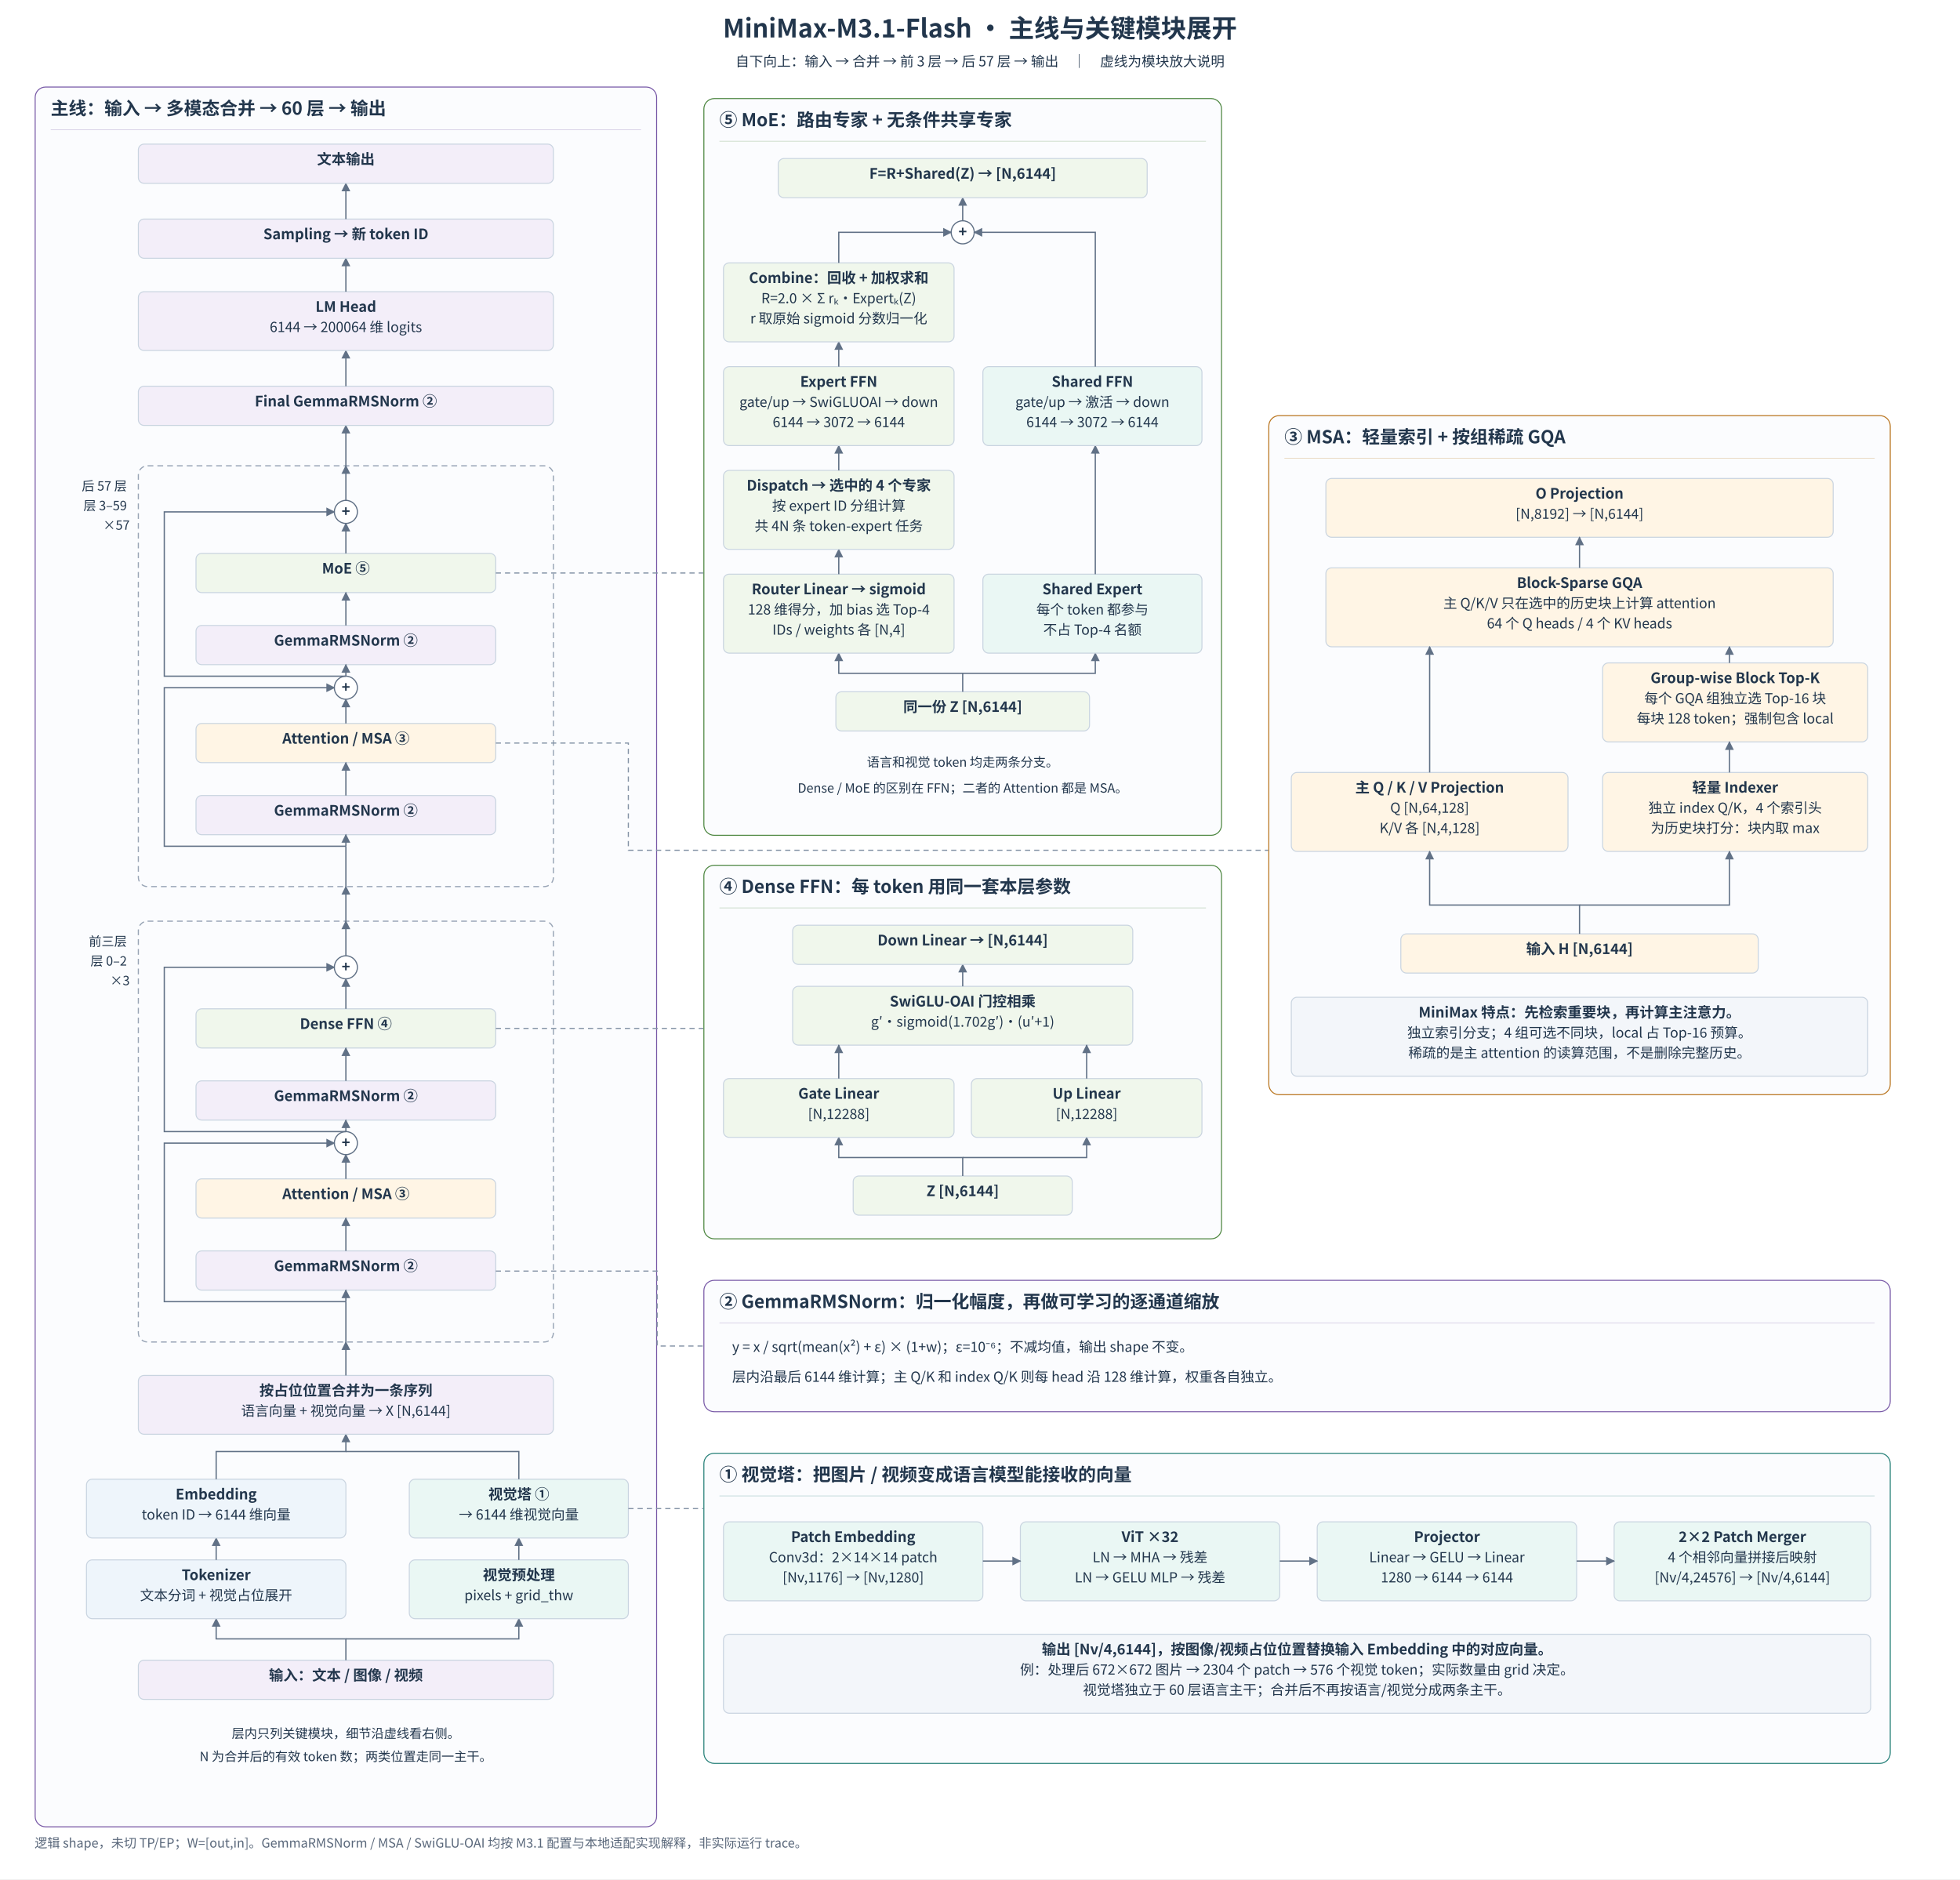
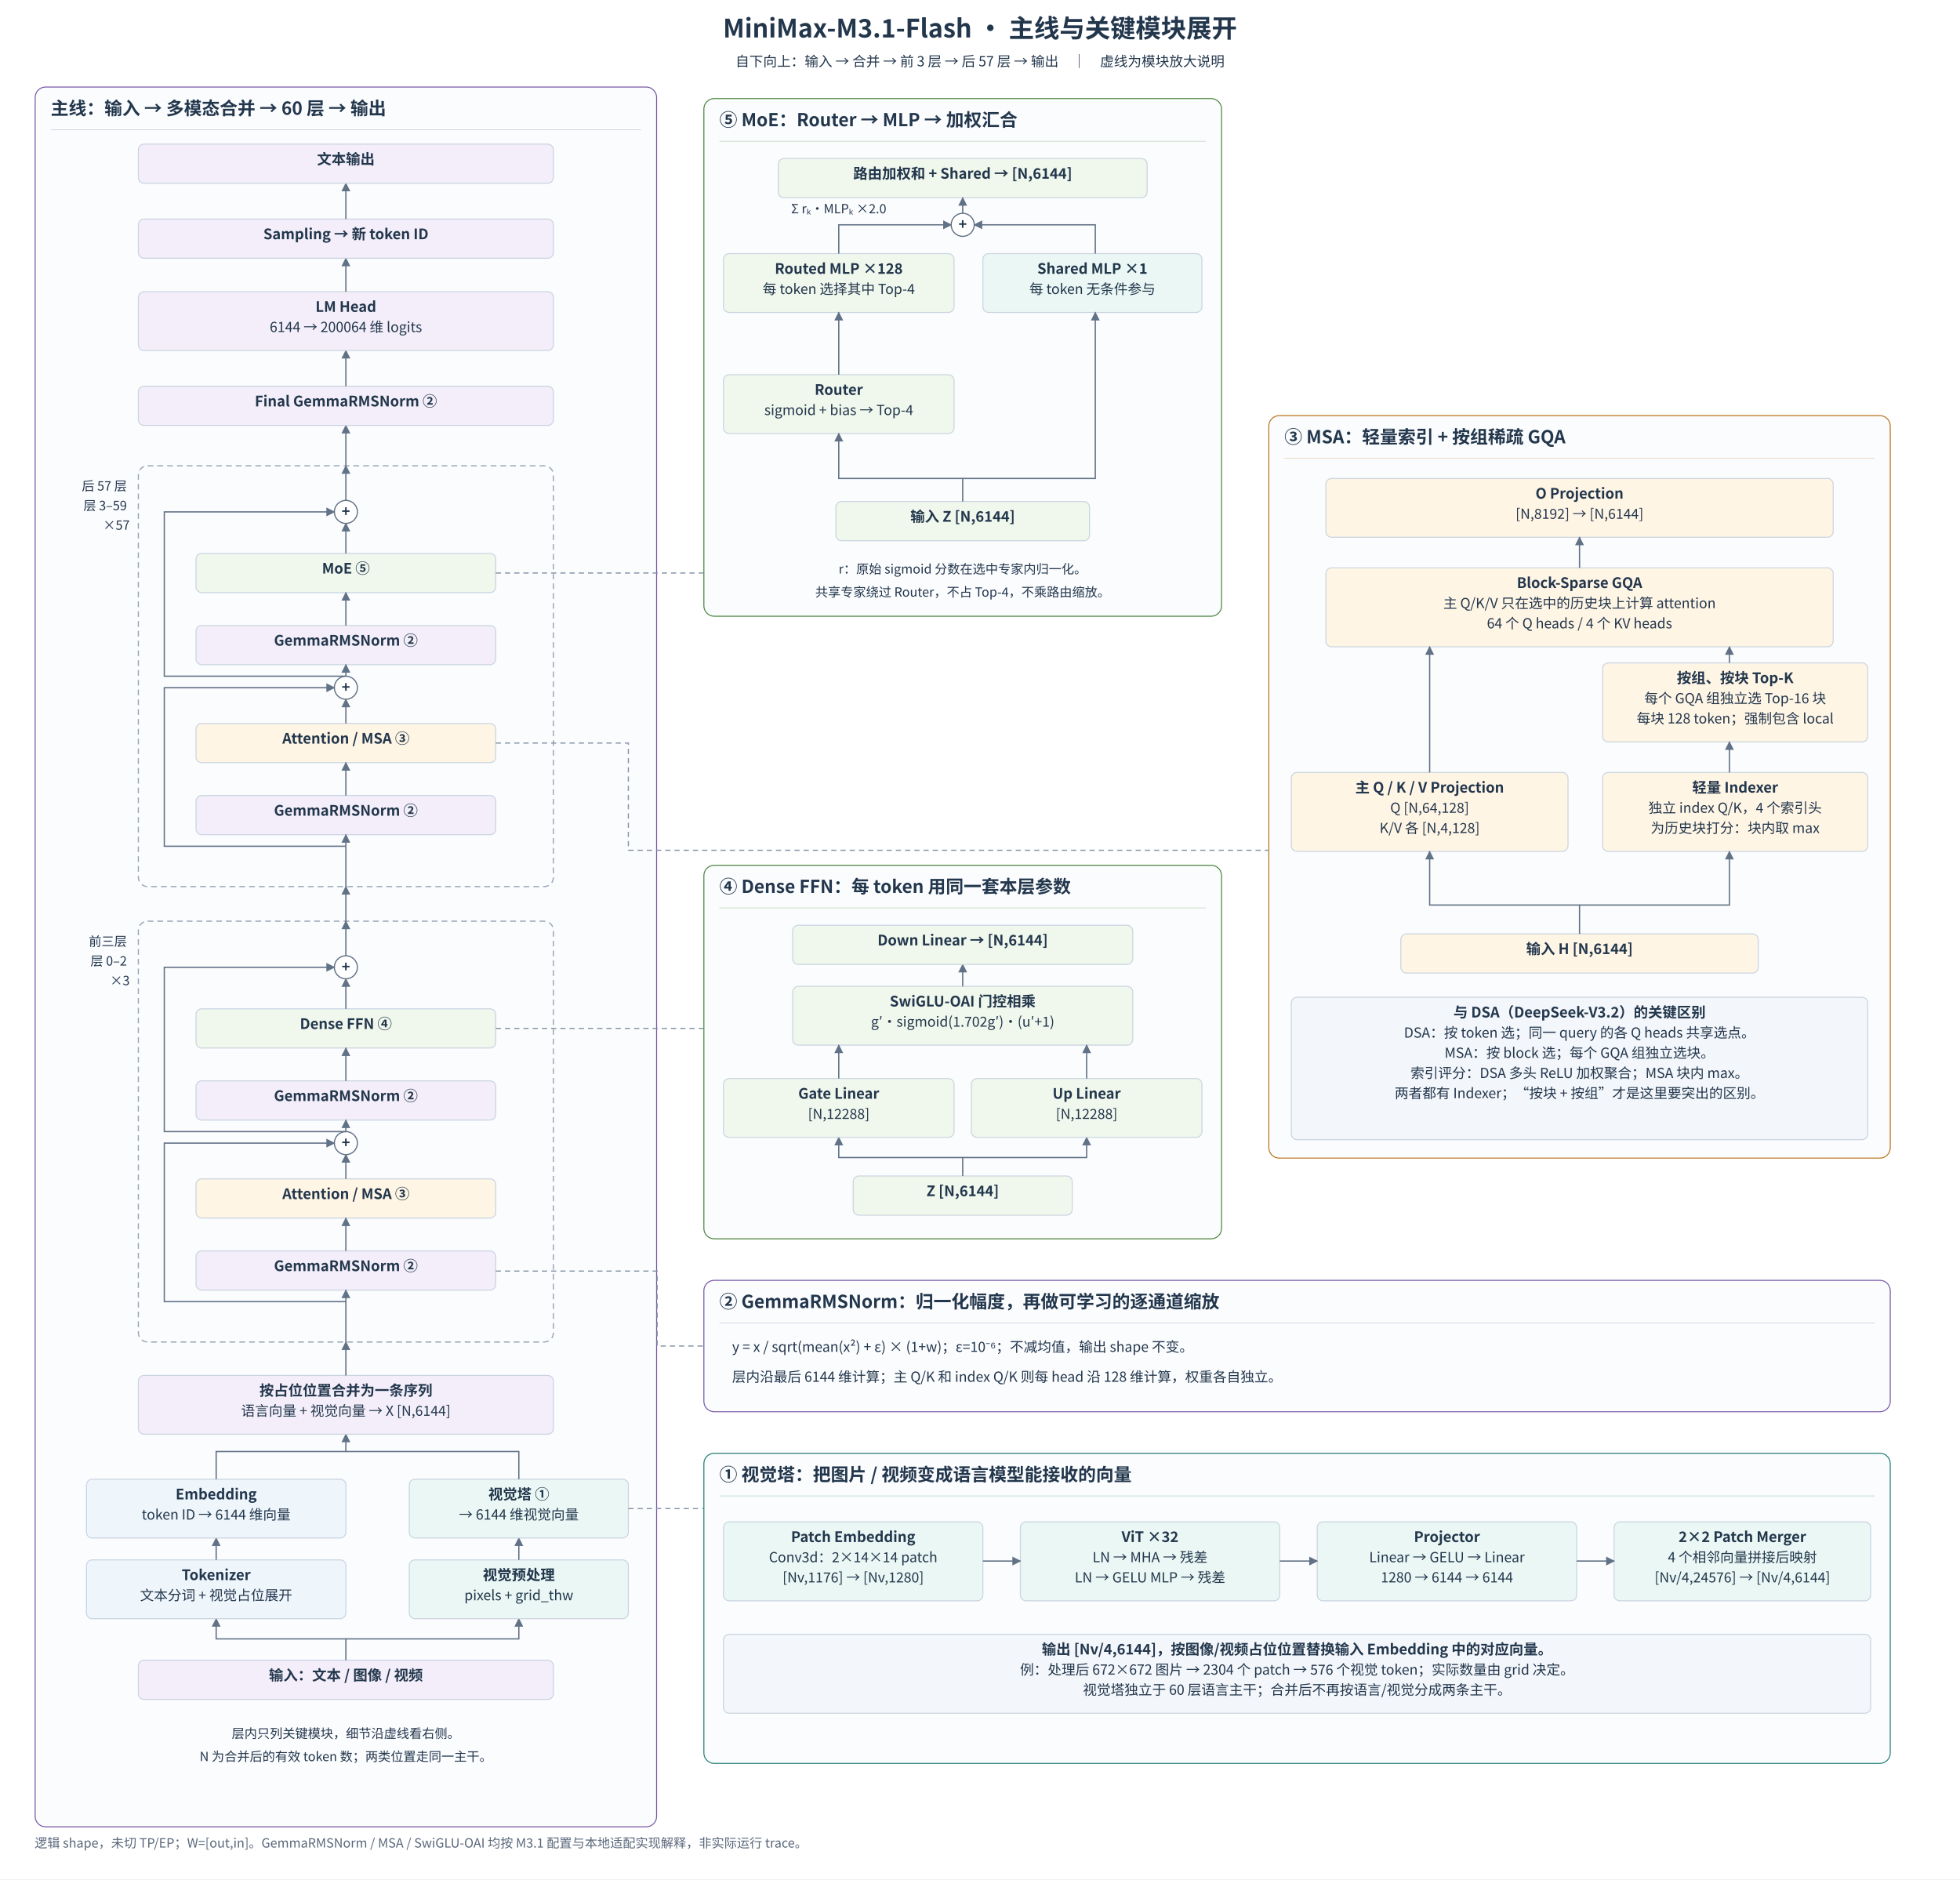
<svg xmlns="http://www.w3.org/2000/svg" width="3400" height="3260" viewBox="0 0 3400 3260">
  <rect width="3400" height="3260" fill="white" />
  <style>
text{font-family:'Microsoft YaHei','Noto Sans CJK SC',Arial,sans-serif;fill:#22364c}
.title{font-size:44px;font-weight:700}.head{font-size:31px;font-weight:700}
.node{font-size:25px;font-weight:600}.body{font-size:24px}.small{font-size:22px}
.weight{font-size:22px;fill:#59677a}.note{font-size:22px;fill:#59677a}
</style>
  <defs>
    <marker id="arrow" viewBox="0 0 10 10" refX="9" refY="5" markerWidth="7" markerHeight="7" orient="auto-start-reverse">
      <path d="M0 0L10 5L0 10Z" fill="#617186" />
    </marker>
  </defs>
  <text x="1700" y="65" class="title" text-anchor="middle">MiniMax-M3.1-Flash · 主线与关键模块展开</text>
  <text x="1700" y="115" class="body" text-anchor="middle">自下向上：输入 → 合并 → 前 3 层 → 后 57 层 → 输出　｜　虚线为模块放大说明</text>
  <g transform="translate(60,150)">
    <rect x="1" y="1" width="1078" height="3018" rx="18" fill="#fbfcfe" stroke="#7758a6" stroke-width="1.7" />
    <text x="28" y="49" class="head" text-anchor="start">主线：输入 → 多模态合并 → 60 层 → 输出</text>
    <line x1="28" y1="75" x2="1052" y2="75" stroke="#7758a6" opacity=".35" />
    <rect x="180" y="2730.0" width="720" height="68" rx="10" fill="#f3eef9" stroke="#c9d4e0" stroke-width="1.7" />
    <text data-max-width="692" x="540.0" y="2765.0" class="node" text-anchor="middle">输入：文本 / 图像 / 视频</text>
    <polyline points="540.0,2730.0 540.0,2693.0 315.0,2693.0 315.0,2658.0" fill="none" stroke="#617186" stroke-width="2.2" marker-end="url(#arrow)" />
    <polyline points="540.0,2693.0 840.0,2693.0 840.0,2658.0" fill="none" stroke="#617186" stroke-width="2.2" marker-end="url(#arrow)" />
    <rect x="90" y="2556.0" width="450" height="102" rx="10" fill="#eef5fb" stroke="#c9d4e0" stroke-width="1.7" />
    <text data-max-width="422" x="315.0" y="2591.0" class="node" text-anchor="middle">Tokenizer</text>
    <text data-max-width="422" x="315.0" y="2626.0" class="body" text-anchor="middle">文本分词 + 视觉占位展开</text>
    <rect x="650" y="2556.0" width="380" height="102" rx="10" fill="#eaf7f4" stroke="#c9d4e0" stroke-width="1.7" />
    <text data-max-width="352" x="840.0" y="2591.0" class="node" text-anchor="middle">视觉预处理</text>
    <text data-max-width="352" x="840.0" y="2626.0" class="body" text-anchor="middle">pixels + grid_thw</text>
    <polyline points="315.0,2556.0 315.0,2518.0" fill="none" stroke="#617186" stroke-width="2.2" marker-end="url(#arrow)" />
    <polyline points="840.0,2556.0 840.0,2518.0" fill="none" stroke="#617186" stroke-width="2.2" marker-end="url(#arrow)" />
    <rect x="90" y="2416.0" width="450" height="102" rx="10" fill="#eef5fb" stroke="#c9d4e0" stroke-width="1.7" />
    <text data-max-width="422" x="315.0" y="2451.0" class="node" text-anchor="middle">Embedding</text>
    <text data-max-width="422" x="315.0" y="2486.0" class="body" text-anchor="middle">token ID → 6144 维向量</text>
    <rect x="650" y="2416.0" width="380" height="102" rx="10" fill="#eaf7f4" stroke="#c9d4e0" stroke-width="1.7" />
    <text data-max-width="352" x="840.0" y="2451.0" class="node" text-anchor="middle">视觉塔 ①</text>
    <text data-max-width="352" x="840.0" y="2486.0" class="body" text-anchor="middle">→ 6144 维视觉向量</text>
    <polyline points="315.0,2416.0 315.0,2368.0 540.0,2368.0 540.0,2338.0" fill="none" stroke="#617186" stroke-width="2.2" marker-end="url(#arrow)" />
    <polyline points="840.0,2416.0 840.0,2368.0 540.0,2368.0" fill="none" stroke="#617186" stroke-width="2.2" />
    <rect x="180" y="2236.0" width="720" height="102" rx="10" fill="#f3eef9" stroke="#c9d4e0" stroke-width="1.7" />
    <text data-max-width="692" x="540.0" y="2271.0" class="node" text-anchor="middle">按占位位置合并为一条序列</text>
    <text data-max-width="692" x="540.0" y="2306.0" class="body" text-anchor="middle">语言向量 + 视觉向量 → X [N,6144]</text>
    <polyline points="540.0,2236.0 540.0,2178.0" fill="none" stroke="#617186" stroke-width="2.2" marker-end="url(#arrow)" />
    <rect x="180" y="1448.0" width="720" height="730" rx="16" fill="none" stroke="#98a4b5" stroke-width="2" stroke-dasharray="10 7" />
    <text x="165" y="1491.0" class="small" text-anchor="end">
      <tspan x="165" dy="0">前三层</tspan>
      <tspan x="165" dy="34">层 0–2</tspan>
      <tspan x="165" dy="34">×3</tspan>
    </text>
    <polyline points="540.0,2178.0 540.0,2108.0" fill="none" stroke="#617186" stroke-width="2.2" />
    <rect x="280" y="2020.0" width="520" height="68" rx="10" fill="#f3eef9" stroke="#c9d4e0" stroke-width="1.7" />
    <text data-max-width="492" x="540.0" y="2055.0" class="node" text-anchor="middle">GemmaRMSNorm ②</text>
    <rect x="280" y="1895.0" width="520" height="68" rx="10" fill="#fff5e5" stroke="#c9d4e0" stroke-width="1.7" />
    <text data-max-width="492" x="540.0" y="1930.0" class="node" text-anchor="middle">Attention / MSA ③</text>
    <rect x="280" y="1725.0" width="520" height="68" rx="10" fill="#f3eef9" stroke="#c9d4e0" stroke-width="1.7" />
    <text data-max-width="492" x="540.0" y="1760.0" class="node" text-anchor="middle">GemmaRMSNorm ②</text>
    <rect x="280" y="1600.0" width="520" height="68" rx="10" fill="#f0f7ec" stroke="#c9d4e0" stroke-width="1.7" />
    <text data-max-width="492" x="540.0" y="1635.0" class="node" text-anchor="middle">Dense FFN ④</text>
    <polyline points="540.0,2108.0 540.0,2088.0" fill="none" stroke="#617186" stroke-width="2.2" marker-end="url(#arrow)" />
    <polyline points="540.0,2020.0 540.0,1963.0" fill="none" stroke="#617186" stroke-width="2.2" marker-end="url(#arrow)" />
    <polyline points="540.0,1895.0 540.0,1853.0" fill="none" stroke="#617186" stroke-width="2.2" marker-end="url(#arrow)" />
    <polyline points="540.0,1813.0 540.0,1793.0" fill="none" stroke="#617186" stroke-width="2.2" marker-end="url(#arrow)" />
    <polyline points="540.0,1725.0 540.0,1668.0" fill="none" stroke="#617186" stroke-width="2.2" marker-end="url(#arrow)" />
    <polyline points="540.0,1600.0 540.0,1548.0" fill="none" stroke="#617186" stroke-width="2.2" marker-end="url(#arrow)" />
    <circle cx="540" cy="1833.0" r="20" fill="white" stroke="#617186" stroke-width="2" />
    <text x="540" y="1841.0" class="node" text-anchor="middle">+</text>
    <circle cx="540" cy="1528.0" r="20" fill="white" stroke="#617186" stroke-width="2" />
    <text x="540" y="1536.0" class="node" text-anchor="middle">+</text>
    <polyline points="540.0,2108.0 225.0,2108.0 225.0,1833.0 520.0,1833.0" fill="none" stroke="#617186" stroke-width="2.2" marker-end="url(#arrow)" />
    <polyline points="540.0,1813.0 225.0,1813.0 225.0,1528.0 520.0,1528.0" fill="none" stroke="#617186" stroke-width="2.2" marker-end="url(#arrow)" />
    <polyline points="540.0,1508.0 540.0,1448.0" fill="none" stroke="#617186" stroke-width="2.2" marker-end="url(#arrow)" />
    <polyline points="540.0,1448.0 540.0,1388.0" fill="none" stroke="#617186" stroke-width="2.2" marker-end="url(#arrow)" />
    <rect x="180" y="658.0" width="720" height="730" rx="16" fill="none" stroke="#98a4b5" stroke-width="2" stroke-dasharray="10 7" />
    <text x="165" y="701.0" class="small" text-anchor="end">
      <tspan x="165" dy="0">后 57 层</tspan>
      <tspan x="165" dy="34">层 3–59</tspan>
      <tspan x="165" dy="34">×57</tspan>
    </text>
    <polyline points="540.0,1388.0 540.0,1318.0" fill="none" stroke="#617186" stroke-width="2.2" />
    <rect x="280" y="1230.0" width="520" height="68" rx="10" fill="#f3eef9" stroke="#c9d4e0" stroke-width="1.7" />
    <text data-max-width="492" x="540.0" y="1265.0" class="node" text-anchor="middle">GemmaRMSNorm ②</text>
    <rect x="280" y="1105.0" width="520" height="68" rx="10" fill="#fff5e5" stroke="#c9d4e0" stroke-width="1.7" />
    <text data-max-width="492" x="540.0" y="1140.0" class="node" text-anchor="middle">Attention / MSA ③</text>
    <rect x="280" y="935.0" width="520" height="68" rx="10" fill="#f3eef9" stroke="#c9d4e0" stroke-width="1.7" />
    <text data-max-width="492" x="540.0" y="970.0" class="node" text-anchor="middle">GemmaRMSNorm ②</text>
    <rect x="280" y="810.0" width="520" height="68" rx="10" fill="#f0f7ec" stroke="#c9d4e0" stroke-width="1.7" />
    <text data-max-width="492" x="540.0" y="845.0" class="node" text-anchor="middle">MoE ⑤</text>
    <polyline points="540.0,1318.0 540.0,1298.0" fill="none" stroke="#617186" stroke-width="2.2" marker-end="url(#arrow)" />
    <polyline points="540.0,1230.0 540.0,1173.0" fill="none" stroke="#617186" stroke-width="2.2" marker-end="url(#arrow)" />
    <polyline points="540.0,1105.0 540.0,1063.0" fill="none" stroke="#617186" stroke-width="2.2" marker-end="url(#arrow)" />
    <polyline points="540.0,1023.0 540.0,1003.0" fill="none" stroke="#617186" stroke-width="2.2" marker-end="url(#arrow)" />
    <polyline points="540.0,935.0 540.0,878.0" fill="none" stroke="#617186" stroke-width="2.2" marker-end="url(#arrow)" />
    <polyline points="540.0,810.0 540.0,758.0" fill="none" stroke="#617186" stroke-width="2.2" marker-end="url(#arrow)" />
    <circle cx="540" cy="1043.0" r="20" fill="white" stroke="#617186" stroke-width="2" />
    <text x="540" y="1051.0" class="node" text-anchor="middle">+</text>
    <circle cx="540" cy="738.0" r="20" fill="white" stroke="#617186" stroke-width="2" />
    <text x="540" y="746.0" class="node" text-anchor="middle">+</text>
    <polyline points="540.0,1318.0 225.0,1318.0 225.0,1043.0 520.0,1043.0" fill="none" stroke="#617186" stroke-width="2.2" marker-end="url(#arrow)" />
    <polyline points="540.0,1023.0 225.0,1023.0 225.0,738.0 520.0,738.0" fill="none" stroke="#617186" stroke-width="2.2" marker-end="url(#arrow)" />
    <polyline points="540.0,718.0 540.0,658.0" fill="none" stroke="#617186" stroke-width="2.2" marker-end="url(#arrow)" />
    <polyline points="540.0,658.0 540.0,588.0" fill="none" stroke="#617186" stroke-width="2.2" marker-end="url(#arrow)" />
    <rect x="180" y="520.0" width="720" height="68" rx="10" fill="#f3eef9" stroke="#c9d4e0" stroke-width="1.7" />
    <text data-max-width="692" x="540.0" y="555.0" class="node" text-anchor="middle">Final GemmaRMSNorm ②</text>
    <polyline points="540.0,520.0 540.0,458.0" fill="none" stroke="#617186" stroke-width="2.2" marker-end="url(#arrow)" />
    <rect x="180" y="356.0" width="720" height="102" rx="10" fill="#f3eef9" stroke="#c9d4e0" stroke-width="1.7" />
    <text data-max-width="692" x="540.0" y="391.0" class="node" text-anchor="middle">LM Head</text>
    <text data-max-width="692" x="540.0" y="426.0" class="body" text-anchor="middle">6144 → 200064 维 logits</text>
    <polyline points="540.0,356.0 540.0,298.0" fill="none" stroke="#617186" stroke-width="2.2" marker-end="url(#arrow)" />
    <rect x="180" y="230.0" width="720" height="68" rx="10" fill="#f3eef9" stroke="#c9d4e0" stroke-width="1.7" />
    <text data-max-width="692" x="540.0" y="265.0" class="node" text-anchor="middle">Sampling → 新 token ID</text>
    <polyline points="540.0,230.0 540.0,168.0" fill="none" stroke="#617186" stroke-width="2.2" marker-end="url(#arrow)" />
    <rect x="180" y="100.0" width="720" height="68" rx="10" fill="#f3eef9" stroke="#c9d4e0" stroke-width="1.7" />
    <text data-max-width="692" x="540.0" y="135.0" class="node" text-anchor="middle">文本输出</text>
    <text x="540" y="2865" class="small" text-anchor="middle">层内只列关键模块，细节沿虚线看右侧。</text>
    <text x="540" y="2905" class="small" text-anchor="middle">N 为合并后的有效 token 数；两类位置走同一主干。</text>
  </g>
  <g transform="translate(1220,2520)">
    <rect x="1" y="1" width="2058" height="538" rx="18" fill="#fbfcfe" stroke="#237e76" stroke-width="1.7" />
    <text x="28" y="49" class="head" text-anchor="start">① 视觉塔：把图片 / 视频变成语言模型能接收的向量</text>
    <line x1="28" y1="75" x2="2032" y2="75" stroke="#237e76" opacity=".35" />
    <rect x="35" y="120" width="450" height="137" rx="10" fill="#eaf7f4" stroke="#c9d4e0" stroke-width="1.7" />
    <text data-max-width="422" x="260.0" y="155" class="node" text-anchor="middle">Patch Embedding</text>
    <text data-max-width="422" x="260.0" y="190" class="body" text-anchor="middle">Conv3d：2×14×14 patch</text>
    <text data-max-width="422" x="260.0" y="225" class="body" text-anchor="middle">[Nv,1176] → [Nv,1280]</text>
    <rect x="550" y="120" width="450" height="137" rx="10" fill="#eaf7f4" stroke="#c9d4e0" stroke-width="1.7" />
    <text data-max-width="422" x="775.0" y="155" class="node" text-anchor="middle">ViT ×32</text>
    <text data-max-width="422" x="775.0" y="190" class="body" text-anchor="middle">LN → MHA → 残差</text>
    <text data-max-width="422" x="775.0" y="225" class="body" text-anchor="middle">LN → GELU MLP → 残差</text>
    <rect x="1065" y="120" width="450" height="137" rx="10" fill="#eaf7f4" stroke="#c9d4e0" stroke-width="1.7" />
    <text data-max-width="422" x="1290.0" y="155" class="node" text-anchor="middle">Projector</text>
    <text data-max-width="422" x="1290.0" y="190" class="body" text-anchor="middle">Linear → GELU → Linear</text>
    <text data-max-width="422" x="1290.0" y="225" class="body" text-anchor="middle">1280 → 6144 → 6144</text>
    <rect x="1580" y="120" width="445" height="137" rx="10" fill="#eaf7f4" stroke="#c9d4e0" stroke-width="1.7" />
    <text data-max-width="417" x="1802.5" y="155" class="node" text-anchor="middle">2×2 Patch Merger</text>
    <text data-max-width="417" x="1802.5" y="190" class="body" text-anchor="middle">4 个相邻向量拼接后映射</text>
    <text data-max-width="417" x="1802.5" y="225" class="body" text-anchor="middle">[Nv/4,24576] → [Nv/4,6144]</text>
    <polyline points="485,188 550,188" fill="none" stroke="#617186" stroke-width="2.2" marker-end="url(#arrow)" />
    <polyline points="1000,188 1065,188" fill="none" stroke="#617186" stroke-width="2.2" marker-end="url(#arrow)" />
    <polyline points="1515,188 1580,188" fill="none" stroke="#617186" stroke-width="2.2" marker-end="url(#arrow)" />
    <rect x="35" y="315" width="1990" height="137" rx="10" fill="#f3f6fa" stroke="#c9d4e0" stroke-width="1.7" />
    <text data-max-width="1962" x="1030.0" y="350" class="node" text-anchor="middle">输出 [Nv/4,6144]，按图像/视频占位位置替换输入 Embedding 中的对应向量。</text>
    <text data-max-width="1962" x="1030.0" y="385" class="body" text-anchor="middle">例：处理后 672×672 图片 → 2304 个 patch → 576 个视觉 token；实际数量由 grid 决定。</text>
    <text data-max-width="1962" x="1030.0" y="420" class="body" text-anchor="middle">视觉塔独立于 60 层语言主干；合并后不再按语言/视觉分成两条主干。</text>
  </g>
  <g transform="translate(1220,2220)">
    <rect x="1" y="1" width="2058" height="228" rx="18" fill="#fbfcfe" stroke="#7758a6" stroke-width="1.7" />
    <text x="28" y="49" class="head" text-anchor="start">② GemmaRMSNorm：归一化幅度，再做可学习的逐通道缩放</text>
    <line x1="28" y1="75" x2="2032" y2="75" stroke="#7758a6" opacity=".35" />
    <text x="50" y="125" class="body" text-anchor="start">y = x / sqrt(mean(x²) + ε) × (1+w)；ε=10⁻⁶；不减均值，输出 shape 不变。</text>
    <text x="50" y="177" class="body" text-anchor="start">层内沿最后 6144 维计算；主 Q/K 和 index Q/K 则每 head 沿 128 维计算，权重各自独立。</text>
  </g>
  <g transform="translate(1220,1500)">
    <rect x="1" y="1" width="898" height="648" rx="18" fill="#fbfcfe" stroke="#4b853e" stroke-width="1.7" />
    <text x="28" y="49" class="head" text-anchor="start">④ Dense FFN：每 token 用同一套本层参数</text>
    <line x1="28" y1="75" x2="872" y2="75" stroke="#4b853e" opacity=".35" />
    <rect x="260" y="540.0" width="380" height="68" rx="10" fill="#f0f7ec" stroke="#c9d4e0" stroke-width="1.7" />
    <text data-max-width="352" x="450.0" y="575.0" class="node" text-anchor="middle">Z [N,6144]</text>
    <polyline points="450.0,540.0 450.0,508.0 235.0,508.0 235.0,473.0" fill="none" stroke="#617186" stroke-width="2.2" marker-end="url(#arrow)" />
    <polyline points="450.0,508.0 665.0,508.0 665.0,473.0" fill="none" stroke="#617186" stroke-width="2.2" marker-end="url(#arrow)" />
    <rect x="35" y="371.0" width="400" height="102" rx="10" fill="#f0f7ec" stroke="#c9d4e0" stroke-width="1.7" />
    <text data-max-width="372" x="235.0" y="406.0" class="node" text-anchor="middle">Gate Linear</text>
    <text data-max-width="372" x="235.0" y="441.0" class="body" text-anchor="middle">[N,12288]</text>
    <rect x="465" y="371.0" width="400" height="102" rx="10" fill="#f0f7ec" stroke="#c9d4e0" stroke-width="1.7" />
    <text data-max-width="372" x="665.0" y="406.0" class="node" text-anchor="middle">Up Linear</text>
    <text data-max-width="372" x="665.0" y="441.0" class="body" text-anchor="middle">[N,12288]</text>
    <rect x="155" y="211.0" width="590" height="102" rx="10" fill="#f0f7ec" stroke="#c9d4e0" stroke-width="1.7" />
    <text data-max-width="562" x="450.0" y="246.0" class="node" text-anchor="middle">SwiGLU-OAI 门控相乘</text>
    <text data-max-width="562" x="450.0" y="281.0" class="body" text-anchor="middle">g′·sigmoid(1.702g′)·(u′+1)</text>
    <polyline points="235.0,371.0 235.0,313.0" fill="none" stroke="#617186" stroke-width="2.2" marker-end="url(#arrow)" />
    <polyline points="665.0,371.0 665.0,313.0" fill="none" stroke="#617186" stroke-width="2.2" marker-end="url(#arrow)" />
    <polyline points="450.0,211.0 450.0,173.0" fill="none" stroke="#617186" stroke-width="2.2" marker-end="url(#arrow)" />
    <rect x="155" y="105.0" width="590" height="68" rx="10" fill="#f0f7ec" stroke="#c9d4e0" stroke-width="1.7" />
    <text data-max-width="562" x="450.0" y="140.0" class="node" text-anchor="middle">Down Linear → [N,6144]</text>
  </g>
  <g transform="translate(2200,720)">
-     <rect x="1" y="1" width="1078" height="1178" rx="18" fill="#fbfcfe" stroke="#b9741d" stroke-width="1.7" />
+     <rect x="1" y="1" width="1078" height="1288" rx="18" fill="#fbfcfe" stroke="#b9741d" stroke-width="1.7" />
    <text x="28" y="49" class="head" text-anchor="start">③ MSA：轻量索引 + 按组稀疏 GQA</text>
    <line x1="28" y1="75" x2="1052" y2="75" stroke="#b9741d" opacity=".35" />
    <rect x="100" y="110" width="880" height="102" rx="10" fill="#fff5e5" stroke="#c9d4e0" stroke-width="1.7" />
    <text data-max-width="852" x="540.0" y="145" class="node" text-anchor="middle">O Projection</text>
    <text data-max-width="852" x="540.0" y="180" class="body" text-anchor="middle">[N,8192] → [N,6144]</text>
    <rect x="100" y="265" width="880" height="137" rx="10" fill="#fff5e5" stroke="#c9d4e0" stroke-width="1.7" />
    <text data-max-width="852" x="540.0" y="300" class="node" text-anchor="middle">Block-Sparse GQA</text>
    <text data-max-width="852" x="540.0" y="335" class="body" text-anchor="middle">主 Q/K/V 只在选中的历史块上计算 attention</text>
    <text data-max-width="852" x="540.0" y="370" class="body" text-anchor="middle">64 个 Q heads / 4 个 KV heads</text>
    <polyline points="540,265 540,212" fill="none" stroke="#617186" stroke-width="2.2" marker-end="url(#arrow)" />
    <rect x="40" y="620" width="480" height="137" rx="10" fill="#fff5e5" stroke="#c9d4e0" stroke-width="1.7" />
    <text data-max-width="452" x="280.0" y="655" class="node" text-anchor="middle">主 Q / K / V Projection</text>
    <text data-max-width="452" x="280.0" y="690" class="body" text-anchor="middle">Q [N,64,128]</text>
    <text data-max-width="452" x="280.0" y="725" class="body" text-anchor="middle">K/V 各 [N,4,128]</text>
    <rect x="580" y="620" width="460" height="137" rx="10" fill="#fff5e5" stroke="#c9d4e0" stroke-width="1.7" />
    <text data-max-width="432" x="810.0" y="655" class="node" text-anchor="middle">轻量 Indexer</text>
    <text data-max-width="432" x="810.0" y="690" class="body" text-anchor="middle">独立 index Q/K，4 个索引头</text>
    <text data-max-width="432" x="810.0" y="725" class="body" text-anchor="middle">为历史块打分：块内取 max</text>
    <rect x="580" y="430" width="460" height="137" rx="10" fill="#fff5e5" stroke="#c9d4e0" stroke-width="1.7" />
-     <text data-max-width="432" x="810.0" y="465" class="node" text-anchor="middle">Group-wise Block Top-K</text>
+     <text data-max-width="432" x="810.0" y="465" class="node" text-anchor="middle">按组、按块 Top-K</text>
    <text data-max-width="432" x="810.0" y="500" class="body" text-anchor="middle">每个 GQA 组独立选 Top-16 块</text>
    <text data-max-width="432" x="810.0" y="535" class="body" text-anchor="middle">每块 128 token；强制包含 local</text>
    <polyline points="800,620 800,567" fill="none" stroke="#617186" stroke-width="2.2" marker-end="url(#arrow)" />
    <polyline points="800,430 800,402" fill="none" stroke="#617186" stroke-width="2.2" marker-end="url(#arrow)" />
    <polyline points="280,620 280,402" fill="none" stroke="#617186" stroke-width="2.2" marker-end="url(#arrow)" />
    <rect x="230" y="900" width="620" height="68" rx="10" fill="#fff5e5" stroke="#c9d4e0" stroke-width="1.7" />
    <text data-max-width="592" x="540.0" y="935" class="node" text-anchor="middle">输入 H [N,6144]</text>
    <polyline points="540,900 540,850 280,850 280,757" fill="none" stroke="#617186" stroke-width="2.2" marker-end="url(#arrow)" />
    <polyline points="540,850 800,850 800,757" fill="none" stroke="#617186" stroke-width="2.2" marker-end="url(#arrow)" />
-     <rect x="40" y="1010" width="1000" height="137" rx="10" fill="#f3f6fa" stroke="#c9d4e0" stroke-width="1.7" />
-     <text data-max-width="972" x="540.0" y="1045" class="node" text-anchor="middle">MiniMax 特点：先检索重要块，再计算主注意力。</text>
-     <text data-max-width="972" x="540.0" y="1080" class="body" text-anchor="middle">独立索引分支；4 组可选不同块，local 占 Top-16 预算。</text>
-     <text data-max-width="972" x="540.0" y="1115" class="body" text-anchor="middle">稀疏的是主 attention 的读算范围，不是删除完整历史。</text>
+     <rect x="40" y="1010" width="1000" height="247" rx="10" fill="#f3f6fa" stroke="#c9d4e0" stroke-width="1.7" />
+     <text data-max-width="972" x="540.0" y="1045" class="node" text-anchor="middle">与 DSA（DeepSeek-V3.2）的关键区别</text>
+     <text data-max-width="972" x="540.0" y="1080" class="body" text-anchor="middle">DSA：按 token 选；同一 query 的各 Q heads 共享选点。</text>
+     <text data-max-width="972" x="540.0" y="1115" class="body" text-anchor="middle">MSA：按 block 选；每个 GQA 组独立选块。</text>
+     <text data-max-width="972" x="540.0" y="1150" class="body" text-anchor="middle">索引评分：DSA 多头 ReLU 加权聚合；MSA 块内 max。</text>
+     <text data-max-width="972" x="540.0" y="1185" class="body" text-anchor="middle">两者都有 Indexer；“按块 + 按组”才是这里要突出的区别。</text>
  </g>
  <g transform="translate(1220,170)">
-     <rect x="1" y="1" width="898" height="1278" rx="18" fill="#fbfcfe" stroke="#4b853e" stroke-width="1.7" />
-     <text x="28" y="49" class="head" text-anchor="start">⑤ MoE：路由专家 + 无条件共享专家</text>
+     <rect x="1" y="1" width="898" height="898" rx="18" fill="#fbfcfe" stroke="#4b853e" stroke-width="1.7" />
+     <text x="28" y="49" class="head" text-anchor="start">⑤ MoE：Router → MLP → 加权汇合</text>
    <line x1="28" y1="75" x2="872" y2="75" stroke="#4b853e" opacity=".35" />
-     <rect x="230" y="1030.0" width="440" height="68" rx="10" fill="#f0f7ec" stroke="#c9d4e0" stroke-width="1.7" />
-     <text data-max-width="412" x="450.0" y="1065.0" class="node" text-anchor="middle">同一份 Z [N,6144]</text>
-     <polyline points="450.0,1030.0 450.0,998.0 235.0,998.0 235.0,963.0" fill="none" stroke="#617186" stroke-width="2.2" marker-end="url(#arrow)" />
-     <polyline points="450.0,998.0 680.0,998.0 680.0,963.0" fill="none" stroke="#617186" stroke-width="2.2" marker-end="url(#arrow)" />
-     <rect x="35" y="826.0" width="400" height="137" rx="10" fill="#f0f7ec" stroke="#c9d4e0" stroke-width="1.7" />
-     <text data-max-width="372" x="235.0" y="861.0" class="node" text-anchor="middle">Router Linear → sigmoid</text>
-     <text data-max-width="372" x="235.0" y="896.0" class="body" text-anchor="middle">128 维得分，加 bias 选 Top-4</text>
-     <text data-max-width="372" x="235.0" y="931.0" class="body" text-anchor="middle">IDs / weights 各 [N,4]</text>
-     <rect x="485" y="826.0" width="380" height="137" rx="10" fill="#eaf7f4" stroke="#c9d4e0" stroke-width="1.7" />
-     <text data-max-width="352" x="675.0" y="861.0" class="node" text-anchor="middle">Shared Expert</text>
-     <text data-max-width="352" x="675.0" y="896.0" class="body" text-anchor="middle">每个 token 都参与</text>
-     <text data-max-width="352" x="675.0" y="931.0" class="body" text-anchor="middle">不占 Top-4 名额</text>
-     <polyline points="235.0,826.0 235.0,783.0" fill="none" stroke="#617186" stroke-width="2.2" marker-end="url(#arrow)" />
-     <rect x="35" y="646.0" width="400" height="137" rx="10" fill="#f0f7ec" stroke="#c9d4e0" stroke-width="1.7" />
-     <text data-max-width="372" x="235.0" y="681.0" class="node" text-anchor="middle">Dispatch → 选中的 4 个专家</text>
-     <text data-max-width="372" x="235.0" y="716.0" class="body" text-anchor="middle">按 expert ID 分组计算</text>
-     <text data-max-width="372" x="235.0" y="751.0" class="body" text-anchor="middle">共 4N 条 token-expert 任务</text>
-     <polyline points="235.0,646.0 235.0,603.0" fill="none" stroke="#617186" stroke-width="2.2" marker-end="url(#arrow)" />
-     <rect x="35" y="466.0" width="400" height="137" rx="10" fill="#f0f7ec" stroke="#c9d4e0" stroke-width="1.7" />
-     <text data-max-width="372" x="235.0" y="501.0" class="node" text-anchor="middle">Expert FFN</text>
-     <text data-max-width="372" x="235.0" y="536.0" class="body" text-anchor="middle">gate/up → SwiGLUOAI → down</text>
-     <text data-max-width="372" x="235.0" y="571.0" class="body" text-anchor="middle">6144 → 3072 → 6144</text>
-     <polyline points="680.0,826.0 680.0,603.0" fill="none" stroke="#617186" stroke-width="2.2" marker-end="url(#arrow)" />
-     <rect x="485" y="466.0" width="380" height="137" rx="10" fill="#eaf7f4" stroke="#c9d4e0" stroke-width="1.7" />
-     <text data-max-width="352" x="675.0" y="501.0" class="node" text-anchor="middle">Shared FFN</text>
-     <text data-max-width="352" x="675.0" y="536.0" class="body" text-anchor="middle">gate/up → 激活 → down</text>
-     <text data-max-width="352" x="675.0" y="571.0" class="body" text-anchor="middle">6144 → 3072 → 6144</text>
-     <polyline points="235.0,466.0 235.0,423.0" fill="none" stroke="#617186" stroke-width="2.2" marker-end="url(#arrow)" />
-     <rect x="35" y="286.0" width="400" height="137" rx="10" fill="#f0f7ec" stroke="#c9d4e0" stroke-width="1.7" />
-     <text data-max-width="372" x="235.0" y="321.0" class="node" text-anchor="middle">Combine：回收 + 加权求和</text>
-     <text data-max-width="372" x="235.0" y="356.0" class="body" text-anchor="middle">R=2.0 × Σ rₖ·Expertₖ(Z)</text>
-     <text data-max-width="372" x="235.0" y="391.0" class="body" text-anchor="middle">r 取原始 sigmoid 分数归一化</text>
-     <circle cx="450" cy="233.0" r="20" fill="white" stroke="#617186" stroke-width="2" />
-     <text x="450" y="241.0" class="node" text-anchor="middle">+</text>
-     <polyline points="235.0,286.0 235.0,233.0 430.0,233.0" fill="none" stroke="#617186" stroke-width="2.2" marker-end="url(#arrow)" />
-     <polyline points="680.0,466.0 680.0,233.0 470.0,233.0" fill="none" stroke="#617186" stroke-width="2.2" marker-end="url(#arrow)" />
-     <polyline points="450.0,213.0 450.0,173.0" fill="none" stroke="#617186" stroke-width="2.2" marker-end="url(#arrow)" />
-     <rect x="130" y="105.0" width="640" height="68" rx="10" fill="#f0f7ec" stroke="#c9d4e0" stroke-width="1.7" />
-     <text data-max-width="612" x="450.0" y="140.0" class="node" text-anchor="middle">F=R+Shared(Z) → [N,6144]</text>
-     <text x="450" y="1160" class="small" text-anchor="middle">语言和视觉 token 均走两条分支。</text>
-     <text x="450" y="1205" class="small" text-anchor="middle">Dense / MoE 的区别在 FFN；二者的 Attention 都是 MSA。</text>
+     <rect x="130" y="105" width="640" height="68" rx="10" fill="#f0f7ec" stroke="#c9d4e0" stroke-width="1.7" />
+     <text data-max-width="612" x="450.0" y="140" class="node" text-anchor="middle">路由加权和 + Shared → [N,6144]</text>
+     <circle cx="450" cy="220" r="20" fill="white" stroke="#617186" stroke-width="2" />
+     <text x="450" y="228" class="node" text-anchor="middle">+</text>
+     <polyline points="450,200 450,173" fill="none" stroke="#617186" stroke-width="2.2" marker-end="url(#arrow)" />
+     <rect x="35" y="270" width="400" height="102" rx="10" fill="#f0f7ec" stroke="#c9d4e0" stroke-width="1.7" />
+     <text data-max-width="372" x="235.0" y="305" class="node" text-anchor="middle">Routed MLP ×128</text>
+     <text data-max-width="372" x="235.0" y="340" class="body" text-anchor="middle">每 token 选择其中 Top-4</text>
+     <rect x="485" y="270" width="380" height="102" rx="10" fill="#eaf7f4" stroke="#c9d4e0" stroke-width="1.7" />
+     <text data-max-width="352" x="675.0" y="305" class="node" text-anchor="middle">Shared MLP ×1</text>
+     <text data-max-width="352" x="675.0" y="340" class="body" text-anchor="middle">每 token 无条件参与</text>
+     <polyline points="235,270 235,220 430,220" fill="none" stroke="#617186" stroke-width="2.2" marker-end="url(#arrow)" />
+     <text x="235" y="200" class="small" text-anchor="middle">Σ rₖ·MLPₖ ×2.0</text>
+     <polyline points="680,270 680,220 470,220" fill="none" stroke="#617186" stroke-width="2.2" marker-end="url(#arrow)" />
+     <rect x="35" y="480" width="400" height="102" rx="10" fill="#f0f7ec" stroke="#c9d4e0" stroke-width="1.7" />
+     <text data-max-width="372" x="235.0" y="515" class="node" text-anchor="middle">Router</text>
+     <text data-max-width="372" x="235.0" y="550" class="body" text-anchor="middle">sigmoid + bias → Top-4</text>
+     <polyline points="235,480 235,372" fill="none" stroke="#617186" stroke-width="2.2" marker-end="url(#arrow)" />
+     <rect x="230" y="700" width="440" height="68" rx="10" fill="#f0f7ec" stroke="#c9d4e0" stroke-width="1.7" />
+     <text data-max-width="412" x="450.0" y="735" class="node" text-anchor="middle">输入 Z [N,6144]</text>
+     <polyline points="450,700 450,660 235,660 235,582" fill="none" stroke="#617186" stroke-width="2.2" marker-end="url(#arrow)" />
+     <polyline points="450,660 680,660 680,372" fill="none" stroke="#617186" stroke-width="2.2" marker-end="url(#arrow)" />
+     <text x="450" y="825" class="small" text-anchor="middle">r：原始 sigmoid 分数在选中专家内归一化。</text>
+     <text x="450" y="865" class="small" text-anchor="middle">共享专家绕过 Router，不占 Top-4，不乘路由缩放。</text>
  </g>
  <polyline points="1090,2617 1220,2617" fill="none" stroke="#8392a5" stroke-width="2" stroke-dasharray="9 7" />
  <polyline points="860,2205 1140,2205 1140,2335 1220,2335" fill="none" stroke="#8392a5" stroke-width="2" stroke-dasharray="9 7" />
  <polyline points="860,1289 1090,1289 1090,1475 2200,1475" fill="none" stroke="#8392a5" stroke-width="2" stroke-dasharray="9 7" />
  <polyline points="860,1784 1220,1784" fill="none" stroke="#8392a5" stroke-width="2" stroke-dasharray="9 7" />
  <polyline points="860,994 1220,994" fill="none" stroke="#8392a5" stroke-width="2" stroke-dasharray="9 7" />
  <text x="60" y="3205" class="note">逻辑 shape，未切 TP/EP；W=[out,in]。GemmaRMSNorm / MSA / SwiGLU-OAI 均按 M3.1 配置与本地适配实现解释，非实际运行 trace。</text>
</svg>
